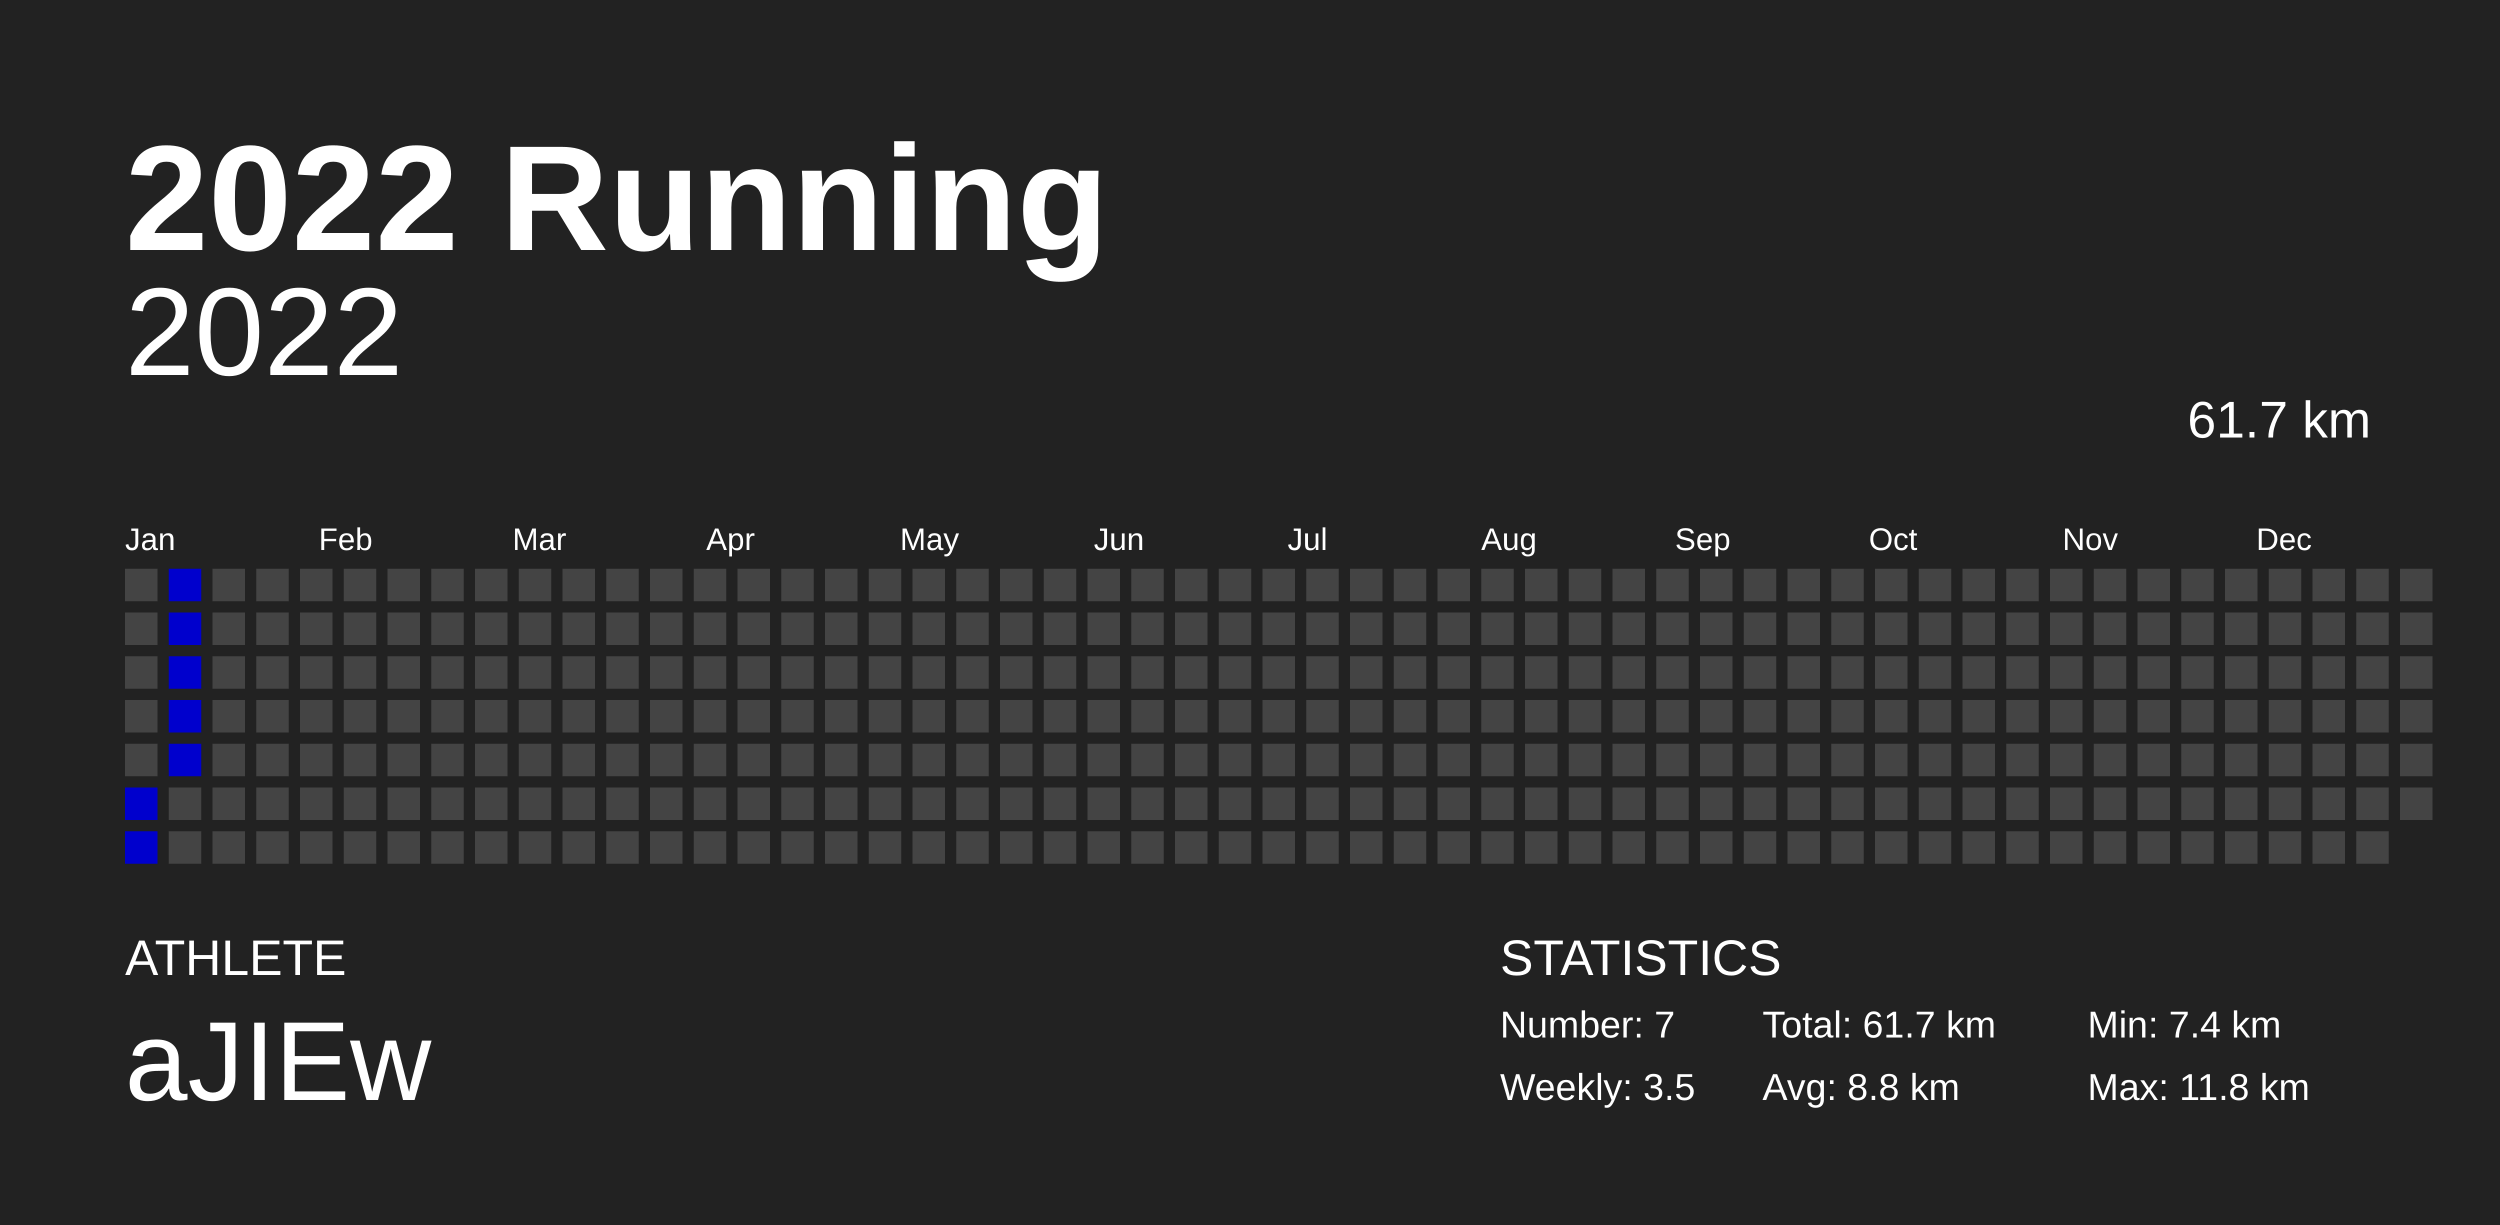
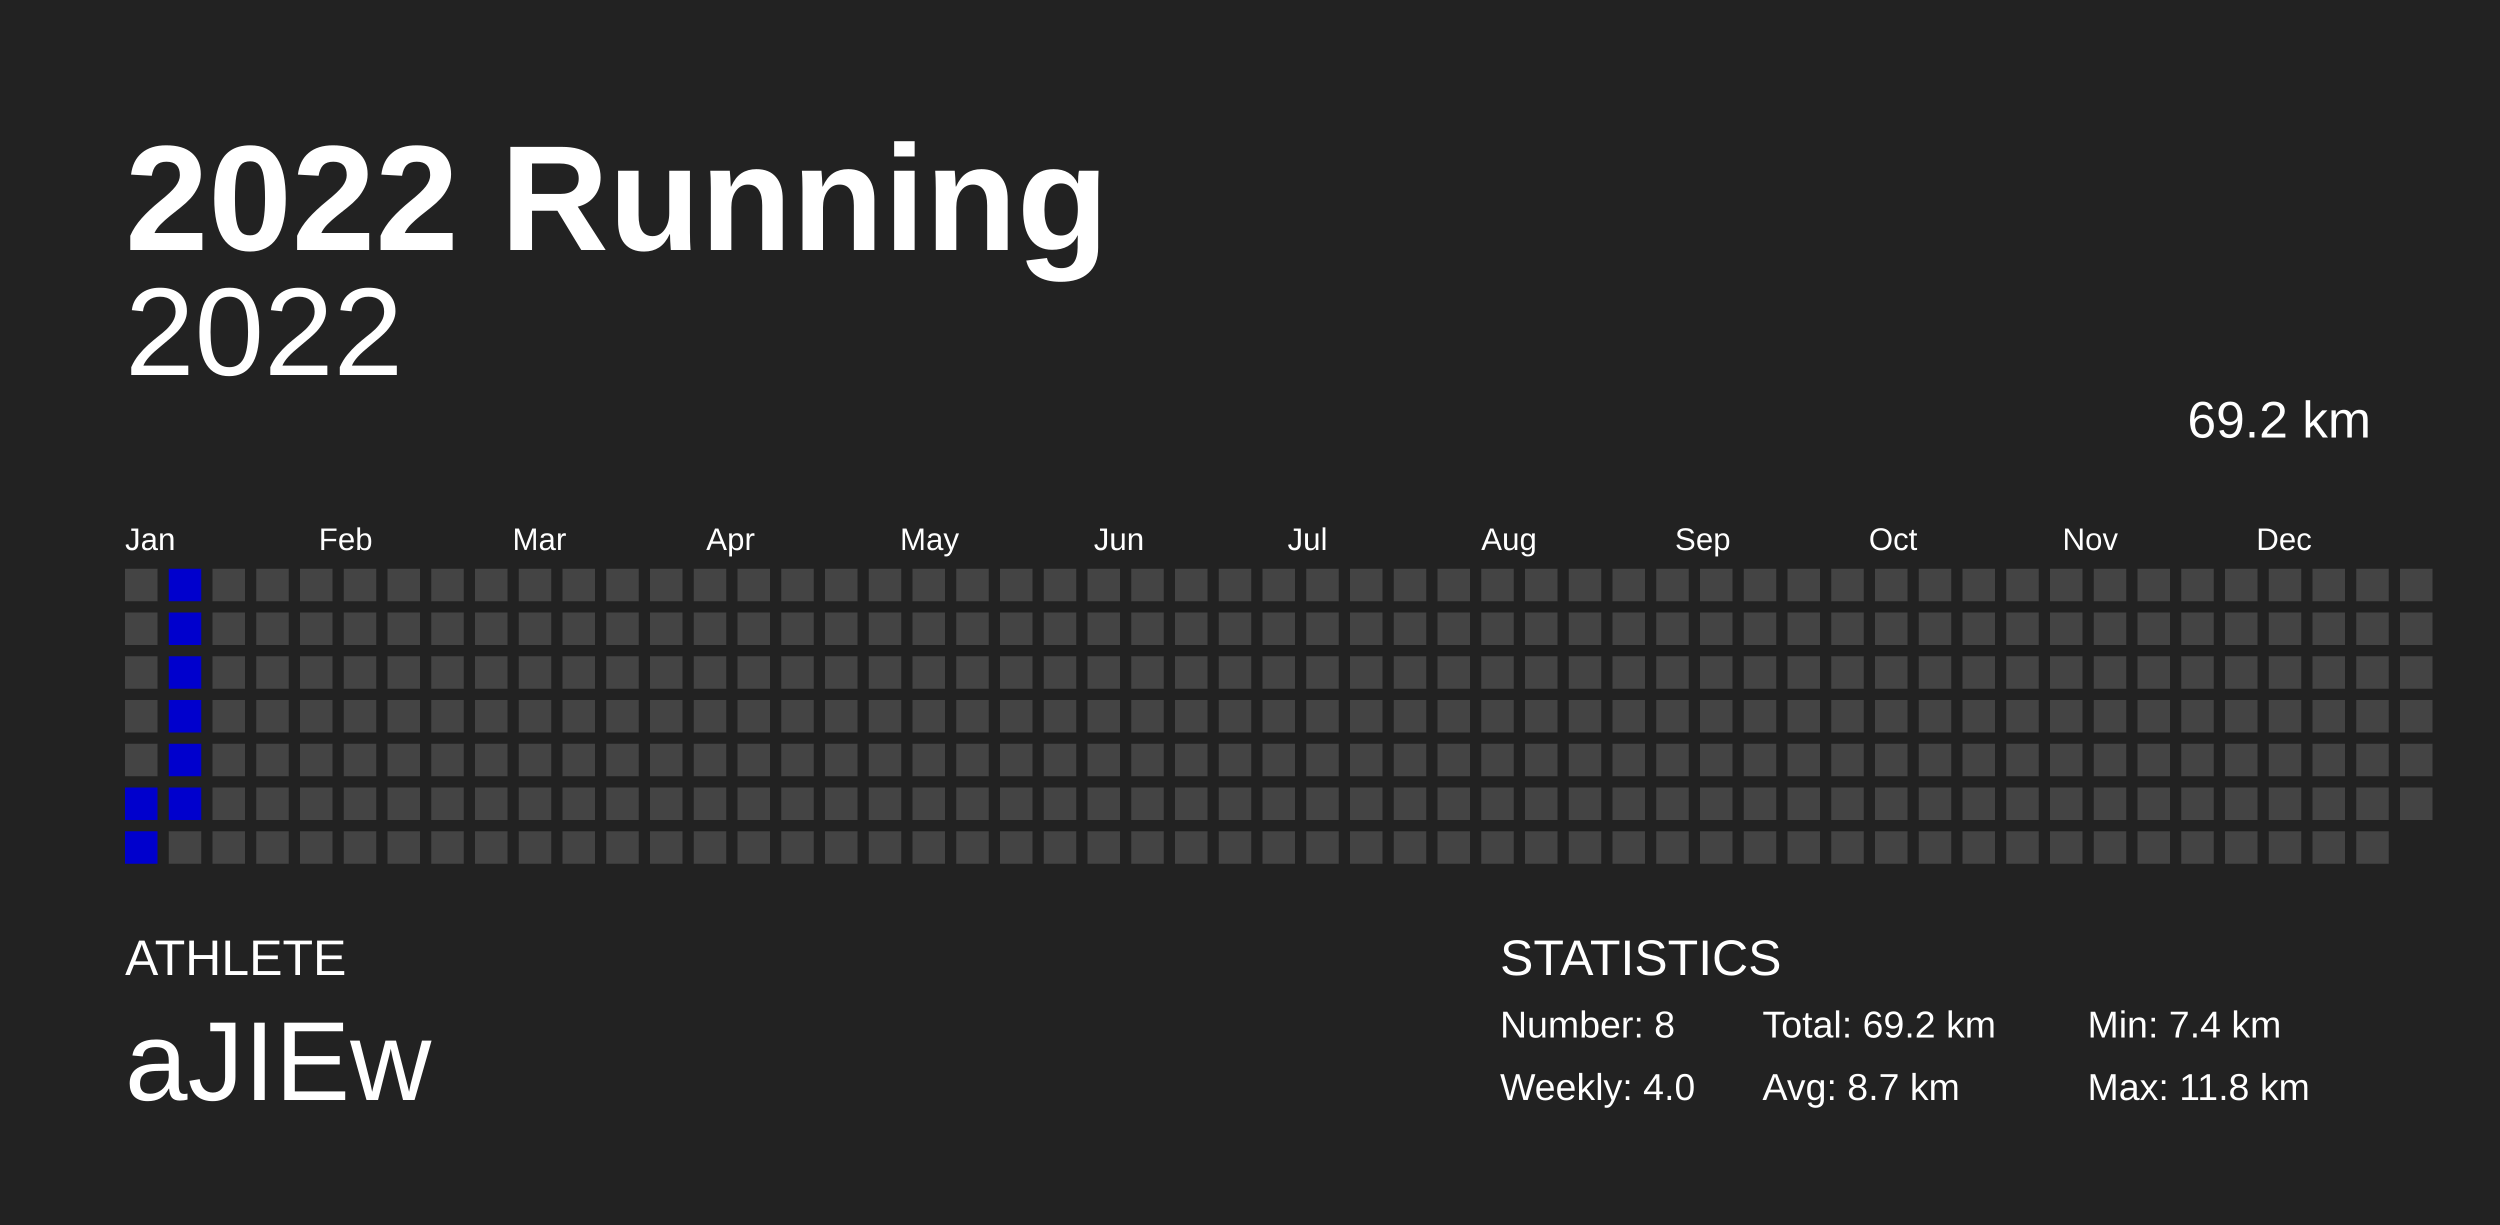
<svg xmlns="http://www.w3.org/2000/svg" baseProfile="full" height="98mm" version="1.1" viewBox="0,0,200,98" width="200mm">
  <defs />
  <rect fill="#222222" height="98" width="200" x="0" y="0" />
  <text fill="#FFFFFF" style="font-size:12px; font-family:Arial; font-weight:bold;" x="10" y="20">2022 Running</text>
  <text fill="#FFFFFF" style="font-size:4px; font-family:Arial" x="10" y="78">ATHLETE</text>
  <text fill="#FFFFFF" style="font-size:9px; font-family:Arial" x="10" y="88">aJIEw</text>
  <text fill="#FFFFFF" style="font-size:4px; font-family:Arial" x="120" y="78">STATISTICS</text>
-   <text fill="#FFFFFF" style="font-size:3px; font-family:Arial" x="120" y="83">Number: 7</text>
-   <text fill="#FFFFFF" style="font-size:3px; font-family:Arial" x="120" y="88">Weekly: 3.5</text>
-   <text fill="#FFFFFF" style="font-size:3px; font-family:Arial" x="141" y="83">Total: 61.7 km</text>
-   <text fill="#FFFFFF" style="font-size:3px; font-family:Arial" x="141" y="88">Avg: 8.8 km</text>
+   <text fill="#FFFFFF" style="font-size:3px; font-family:Arial" x="120" y="83">Number: 8</text>
+   <text fill="#FFFFFF" style="font-size:3px; font-family:Arial" x="120" y="88">Weekly: 4.0</text>
+   <text fill="#FFFFFF" style="font-size:3px; font-family:Arial" x="141" y="83">Total: 69.2 km</text>
+   <text fill="#FFFFFF" style="font-size:3px; font-family:Arial" x="141" y="88">Avg: 8.7 km</text>
  <text fill="#FFFFFF" style="font-size:3px; font-family:Arial" x="167" y="83">Min: 7.4 km</text>
  <text fill="#FFFFFF" style="font-size:3px; font-family:Arial" x="167" y="88">Max: 11.8 km</text>
  <text alignment-baseline="hanging" fill="#FFFFFF" style="font-size:10.0px; font-family:Arial;" x="10" y="30">2022</text>
-   <text alignment-baseline="hanging" fill="#FFFFFF" style="font-size:4.125px; font-family:Arial;" x="175" y="35">61.7 km</text>
+   <text alignment-baseline="hanging" fill="#FFFFFF" style="font-size:4.125px; font-family:Arial;" x="175" y="35">69.2 km</text>
  <text fill="#FFFFFF" style="font-size:2.5px; font-family:Arial" x="10.0" y="44">Jan</text>
  <text fill="#FFFFFF" style="font-size:2.5px; font-family:Arial" x="25.5" y="44">Feb</text>
  <text fill="#FFFFFF" style="font-size:2.5px; font-family:Arial" x="41.0" y="44">Mar</text>
  <text fill="#FFFFFF" style="font-size:2.5px; font-family:Arial" x="56.5" y="44">Apr</text>
  <text fill="#FFFFFF" style="font-size:2.5px; font-family:Arial" x="72.0" y="44">May</text>
  <text fill="#FFFFFF" style="font-size:2.5px; font-family:Arial" x="87.5" y="44">Jun</text>
  <text fill="#FFFFFF" style="font-size:2.5px; font-family:Arial" x="103.0" y="44">Jul</text>
  <text fill="#FFFFFF" style="font-size:2.5px; font-family:Arial" x="118.5" y="44">Aug</text>
  <text fill="#FFFFFF" style="font-size:2.5px; font-family:Arial" x="134.0" y="44">Sep</text>
  <text fill="#FFFFFF" style="font-size:2.5px; font-family:Arial" x="149.5" y="44">Oct</text>
  <text fill="#FFFFFF" style="font-size:2.5px; font-family:Arial" x="165.0" y="44">Nov</text>
  <text fill="#FFFFFF" style="font-size:2.5px; font-family:Arial" x="180.5" y="44">Dec</text>
  <rect fill="#444444" height="2.6" width="2.6" x="10.0" y="45.5" />
  <rect fill="#444444" height="2.6" width="2.6" x="10.0" y="49.0" />
  <rect fill="#444444" height="2.6" width="2.6" x="10.0" y="52.5" />
  <rect fill="#444444" height="2.6" width="2.6" x="10.0" y="56.0" />
  <rect fill="#444444" height="2.6" width="2.6" x="10.0" y="59.5" />
  <rect fill="mediumblue" height="2.6" width="2.6" x="10.0" y="63.0" />
  <rect fill="mediumblue" height="2.6" width="2.6" x="10.0" y="66.5" />
  <rect fill="mediumblue" height="2.6" width="2.6" x="13.5" y="45.5" />
  <rect fill="mediumblue" height="2.6" width="2.6" x="13.5" y="49.0" />
  <rect fill="mediumblue" height="2.6" width="2.6" x="13.5" y="52.5" />
  <rect fill="mediumblue" height="2.6" width="2.6" x="13.5" y="56.0" />
  <rect fill="mediumblue" height="2.6" width="2.6" x="13.5" y="59.5" />
-   <rect fill="#444444" height="2.6" width="2.6" x="13.5" y="63.0" />
+   <rect fill="mediumblue" height="2.6" width="2.6" x="13.5" y="63.0" />
  <rect fill="#444444" height="2.6" width="2.6" x="13.5" y="66.5" />
  <rect fill="#444444" height="2.6" width="2.6" x="17.0" y="45.5" />
  <rect fill="#444444" height="2.6" width="2.6" x="17.0" y="49.0" />
  <rect fill="#444444" height="2.6" width="2.6" x="17.0" y="52.5" />
  <rect fill="#444444" height="2.6" width="2.6" x="17.0" y="56.0" />
  <rect fill="#444444" height="2.6" width="2.6" x="17.0" y="59.5" />
  <rect fill="#444444" height="2.6" width="2.6" x="17.0" y="63.0" />
  <rect fill="#444444" height="2.6" width="2.6" x="17.0" y="66.5" />
  <rect fill="#444444" height="2.6" width="2.6" x="20.5" y="45.5" />
  <rect fill="#444444" height="2.6" width="2.6" x="20.5" y="49.0" />
  <rect fill="#444444" height="2.6" width="2.6" x="20.5" y="52.5" />
  <rect fill="#444444" height="2.6" width="2.6" x="20.5" y="56.0" />
  <rect fill="#444444" height="2.6" width="2.6" x="20.5" y="59.5" />
  <rect fill="#444444" height="2.6" width="2.6" x="20.5" y="63.0" />
  <rect fill="#444444" height="2.6" width="2.6" x="20.5" y="66.5" />
  <rect fill="#444444" height="2.6" width="2.6" x="24.0" y="45.5" />
  <rect fill="#444444" height="2.6" width="2.6" x="24.0" y="49.0" />
  <rect fill="#444444" height="2.6" width="2.6" x="24.0" y="52.5" />
  <rect fill="#444444" height="2.6" width="2.6" x="24.0" y="56.0" />
  <rect fill="#444444" height="2.6" width="2.6" x="24.0" y="59.5" />
  <rect fill="#444444" height="2.6" width="2.6" x="24.0" y="63.0" />
  <rect fill="#444444" height="2.6" width="2.6" x="24.0" y="66.5" />
  <rect fill="#444444" height="2.6" width="2.6" x="27.5" y="45.5" />
  <rect fill="#444444" height="2.6" width="2.6" x="27.5" y="49.0" />
  <rect fill="#444444" height="2.6" width="2.6" x="27.5" y="52.5" />
  <rect fill="#444444" height="2.6" width="2.6" x="27.5" y="56.0" />
  <rect fill="#444444" height="2.6" width="2.6" x="27.5" y="59.5" />
  <rect fill="#444444" height="2.6" width="2.6" x="27.5" y="63.0" />
  <rect fill="#444444" height="2.6" width="2.6" x="27.5" y="66.5" />
  <rect fill="#444444" height="2.6" width="2.6" x="31.0" y="45.5" />
  <rect fill="#444444" height="2.6" width="2.6" x="31.0" y="49.0" />
  <rect fill="#444444" height="2.6" width="2.6" x="31.0" y="52.5" />
  <rect fill="#444444" height="2.6" width="2.6" x="31.0" y="56.0" />
  <rect fill="#444444" height="2.6" width="2.6" x="31.0" y="59.5" />
  <rect fill="#444444" height="2.6" width="2.6" x="31.0" y="63.0" />
  <rect fill="#444444" height="2.6" width="2.6" x="31.0" y="66.5" />
  <rect fill="#444444" height="2.6" width="2.6" x="34.5" y="45.5" />
  <rect fill="#444444" height="2.6" width="2.6" x="34.5" y="49.0" />
  <rect fill="#444444" height="2.6" width="2.6" x="34.5" y="52.5" />
  <rect fill="#444444" height="2.6" width="2.6" x="34.5" y="56.0" />
  <rect fill="#444444" height="2.6" width="2.6" x="34.5" y="59.5" />
  <rect fill="#444444" height="2.6" width="2.6" x="34.5" y="63.0" />
  <rect fill="#444444" height="2.6" width="2.6" x="34.5" y="66.5" />
  <rect fill="#444444" height="2.6" width="2.6" x="38.0" y="45.5" />
  <rect fill="#444444" height="2.6" width="2.6" x="38.0" y="49.0" />
  <rect fill="#444444" height="2.6" width="2.6" x="38.0" y="52.5" />
  <rect fill="#444444" height="2.6" width="2.6" x="38.0" y="56.0" />
  <rect fill="#444444" height="2.6" width="2.6" x="38.0" y="59.5" />
  <rect fill="#444444" height="2.6" width="2.6" x="38.0" y="63.0" />
  <rect fill="#444444" height="2.6" width="2.6" x="38.0" y="66.5" />
  <rect fill="#444444" height="2.6" width="2.6" x="41.5" y="45.5" />
  <rect fill="#444444" height="2.6" width="2.6" x="41.5" y="49.0" />
  <rect fill="#444444" height="2.6" width="2.6" x="41.5" y="52.5" />
  <rect fill="#444444" height="2.6" width="2.6" x="41.5" y="56.0" />
  <rect fill="#444444" height="2.6" width="2.6" x="41.5" y="59.5" />
  <rect fill="#444444" height="2.6" width="2.6" x="41.5" y="63.0" />
  <rect fill="#444444" height="2.6" width="2.6" x="41.5" y="66.5" />
  <rect fill="#444444" height="2.6" width="2.6" x="45.0" y="45.5" />
  <rect fill="#444444" height="2.6" width="2.6" x="45.0" y="49.0" />
  <rect fill="#444444" height="2.6" width="2.6" x="45.0" y="52.5" />
  <rect fill="#444444" height="2.6" width="2.6" x="45.0" y="56.0" />
  <rect fill="#444444" height="2.6" width="2.6" x="45.0" y="59.5" />
  <rect fill="#444444" height="2.6" width="2.6" x="45.0" y="63.0" />
  <rect fill="#444444" height="2.6" width="2.6" x="45.0" y="66.5" />
  <rect fill="#444444" height="2.6" width="2.6" x="48.5" y="45.5" />
  <rect fill="#444444" height="2.6" width="2.6" x="48.5" y="49.0" />
  <rect fill="#444444" height="2.6" width="2.6" x="48.5" y="52.5" />
  <rect fill="#444444" height="2.6" width="2.6" x="48.5" y="56.0" />
  <rect fill="#444444" height="2.6" width="2.6" x="48.5" y="59.5" />
  <rect fill="#444444" height="2.6" width="2.6" x="48.5" y="63.0" />
  <rect fill="#444444" height="2.6" width="2.6" x="48.5" y="66.5" />
  <rect fill="#444444" height="2.6" width="2.6" x="52.0" y="45.5" />
  <rect fill="#444444" height="2.6" width="2.6" x="52.0" y="49.0" />
  <rect fill="#444444" height="2.6" width="2.6" x="52.0" y="52.5" />
  <rect fill="#444444" height="2.6" width="2.6" x="52.0" y="56.0" />
  <rect fill="#444444" height="2.6" width="2.6" x="52.0" y="59.5" />
  <rect fill="#444444" height="2.6" width="2.6" x="52.0" y="63.0" />
  <rect fill="#444444" height="2.6" width="2.6" x="52.0" y="66.5" />
  <rect fill="#444444" height="2.6" width="2.6" x="55.5" y="45.5" />
  <rect fill="#444444" height="2.6" width="2.6" x="55.5" y="49.0" />
  <rect fill="#444444" height="2.6" width="2.6" x="55.5" y="52.5" />
  <rect fill="#444444" height="2.6" width="2.6" x="55.5" y="56.0" />
  <rect fill="#444444" height="2.6" width="2.6" x="55.5" y="59.5" />
  <rect fill="#444444" height="2.6" width="2.6" x="55.5" y="63.0" />
  <rect fill="#444444" height="2.6" width="2.6" x="55.5" y="66.5" />
  <rect fill="#444444" height="2.6" width="2.6" x="59.0" y="45.5" />
  <rect fill="#444444" height="2.6" width="2.6" x="59.0" y="49.0" />
  <rect fill="#444444" height="2.6" width="2.6" x="59.0" y="52.5" />
  <rect fill="#444444" height="2.6" width="2.6" x="59.0" y="56.0" />
  <rect fill="#444444" height="2.6" width="2.6" x="59.0" y="59.5" />
  <rect fill="#444444" height="2.6" width="2.6" x="59.0" y="63.0" />
  <rect fill="#444444" height="2.6" width="2.6" x="59.0" y="66.5" />
  <rect fill="#444444" height="2.6" width="2.6" x="62.5" y="45.5" />
  <rect fill="#444444" height="2.6" width="2.6" x="62.5" y="49.0" />
  <rect fill="#444444" height="2.6" width="2.6" x="62.5" y="52.5" />
  <rect fill="#444444" height="2.6" width="2.6" x="62.5" y="56.0" />
  <rect fill="#444444" height="2.6" width="2.6" x="62.5" y="59.5" />
  <rect fill="#444444" height="2.6" width="2.6" x="62.5" y="63.0" />
  <rect fill="#444444" height="2.6" width="2.6" x="62.5" y="66.5" />
  <rect fill="#444444" height="2.6" width="2.6" x="66.0" y="45.5" />
  <rect fill="#444444" height="2.6" width="2.6" x="66.0" y="49.0" />
  <rect fill="#444444" height="2.6" width="2.6" x="66.0" y="52.5" />
  <rect fill="#444444" height="2.6" width="2.6" x="66.0" y="56.0" />
  <rect fill="#444444" height="2.6" width="2.6" x="66.0" y="59.5" />
  <rect fill="#444444" height="2.6" width="2.6" x="66.0" y="63.0" />
  <rect fill="#444444" height="2.6" width="2.6" x="66.0" y="66.5" />
  <rect fill="#444444" height="2.6" width="2.6" x="69.5" y="45.5" />
  <rect fill="#444444" height="2.6" width="2.6" x="69.5" y="49.0" />
  <rect fill="#444444" height="2.6" width="2.6" x="69.5" y="52.5" />
  <rect fill="#444444" height="2.6" width="2.6" x="69.5" y="56.0" />
  <rect fill="#444444" height="2.6" width="2.6" x="69.5" y="59.5" />
  <rect fill="#444444" height="2.6" width="2.6" x="69.5" y="63.0" />
  <rect fill="#444444" height="2.6" width="2.6" x="69.5" y="66.5" />
  <rect fill="#444444" height="2.6" width="2.6" x="73.0" y="45.5" />
  <rect fill="#444444" height="2.6" width="2.6" x="73.0" y="49.0" />
  <rect fill="#444444" height="2.6" width="2.6" x="73.0" y="52.5" />
  <rect fill="#444444" height="2.6" width="2.6" x="73.0" y="56.0" />
  <rect fill="#444444" height="2.6" width="2.6" x="73.0" y="59.5" />
  <rect fill="#444444" height="2.6" width="2.6" x="73.0" y="63.0" />
  <rect fill="#444444" height="2.6" width="2.6" x="73.0" y="66.5" />
  <rect fill="#444444" height="2.6" width="2.6" x="76.5" y="45.5" />
  <rect fill="#444444" height="2.6" width="2.6" x="76.5" y="49.0" />
  <rect fill="#444444" height="2.6" width="2.6" x="76.5" y="52.5" />
  <rect fill="#444444" height="2.6" width="2.6" x="76.5" y="56.0" />
  <rect fill="#444444" height="2.6" width="2.6" x="76.5" y="59.5" />
  <rect fill="#444444" height="2.6" width="2.6" x="76.5" y="63.0" />
  <rect fill="#444444" height="2.6" width="2.6" x="76.5" y="66.5" />
  <rect fill="#444444" height="2.6" width="2.6" x="80.0" y="45.5" />
  <rect fill="#444444" height="2.6" width="2.6" x="80.0" y="49.0" />
  <rect fill="#444444" height="2.6" width="2.6" x="80.0" y="52.5" />
  <rect fill="#444444" height="2.6" width="2.6" x="80.0" y="56.0" />
  <rect fill="#444444" height="2.6" width="2.6" x="80.0" y="59.5" />
  <rect fill="#444444" height="2.6" width="2.6" x="80.0" y="63.0" />
  <rect fill="#444444" height="2.6" width="2.6" x="80.0" y="66.5" />
  <rect fill="#444444" height="2.6" width="2.6" x="83.5" y="45.5" />
  <rect fill="#444444" height="2.6" width="2.6" x="83.5" y="49.0" />
  <rect fill="#444444" height="2.6" width="2.6" x="83.5" y="52.5" />
  <rect fill="#444444" height="2.6" width="2.6" x="83.5" y="56.0" />
  <rect fill="#444444" height="2.6" width="2.6" x="83.5" y="59.5" />
  <rect fill="#444444" height="2.6" width="2.6" x="83.5" y="63.0" />
  <rect fill="#444444" height="2.6" width="2.6" x="83.5" y="66.5" />
  <rect fill="#444444" height="2.6" width="2.6" x="87.0" y="45.5" />
  <rect fill="#444444" height="2.6" width="2.6" x="87.0" y="49.0" />
  <rect fill="#444444" height="2.6" width="2.6" x="87.0" y="52.5" />
  <rect fill="#444444" height="2.6" width="2.6" x="87.0" y="56.0" />
  <rect fill="#444444" height="2.6" width="2.6" x="87.0" y="59.5" />
  <rect fill="#444444" height="2.6" width="2.6" x="87.0" y="63.0" />
  <rect fill="#444444" height="2.6" width="2.6" x="87.0" y="66.5" />
  <rect fill="#444444" height="2.6" width="2.6" x="90.5" y="45.5" />
  <rect fill="#444444" height="2.6" width="2.6" x="90.5" y="49.0" />
  <rect fill="#444444" height="2.6" width="2.6" x="90.5" y="52.5" />
  <rect fill="#444444" height="2.6" width="2.6" x="90.5" y="56.0" />
  <rect fill="#444444" height="2.6" width="2.6" x="90.5" y="59.5" />
  <rect fill="#444444" height="2.6" width="2.6" x="90.5" y="63.0" />
  <rect fill="#444444" height="2.6" width="2.6" x="90.5" y="66.5" />
  <rect fill="#444444" height="2.6" width="2.6" x="94.0" y="45.5" />
  <rect fill="#444444" height="2.6" width="2.6" x="94.0" y="49.0" />
  <rect fill="#444444" height="2.6" width="2.6" x="94.0" y="52.5" />
  <rect fill="#444444" height="2.6" width="2.6" x="94.0" y="56.0" />
  <rect fill="#444444" height="2.6" width="2.6" x="94.0" y="59.5" />
  <rect fill="#444444" height="2.6" width="2.6" x="94.0" y="63.0" />
  <rect fill="#444444" height="2.6" width="2.6" x="94.0" y="66.5" />
  <rect fill="#444444" height="2.6" width="2.6" x="97.5" y="45.5" />
  <rect fill="#444444" height="2.6" width="2.6" x="97.5" y="49.0" />
  <rect fill="#444444" height="2.6" width="2.6" x="97.5" y="52.5" />
  <rect fill="#444444" height="2.6" width="2.6" x="97.5" y="56.0" />
  <rect fill="#444444" height="2.6" width="2.6" x="97.5" y="59.5" />
  <rect fill="#444444" height="2.6" width="2.6" x="97.5" y="63.0" />
  <rect fill="#444444" height="2.6" width="2.6" x="97.5" y="66.5" />
  <rect fill="#444444" height="2.6" width="2.6" x="101.0" y="45.5" />
  <rect fill="#444444" height="2.6" width="2.6" x="101.0" y="49.0" />
  <rect fill="#444444" height="2.6" width="2.6" x="101.0" y="52.5" />
  <rect fill="#444444" height="2.6" width="2.6" x="101.0" y="56.0" />
  <rect fill="#444444" height="2.6" width="2.6" x="101.0" y="59.5" />
  <rect fill="#444444" height="2.6" width="2.6" x="101.0" y="63.0" />
  <rect fill="#444444" height="2.6" width="2.6" x="101.0" y="66.5" />
  <rect fill="#444444" height="2.6" width="2.6" x="104.5" y="45.5" />
  <rect fill="#444444" height="2.6" width="2.6" x="104.5" y="49.0" />
  <rect fill="#444444" height="2.6" width="2.6" x="104.5" y="52.5" />
  <rect fill="#444444" height="2.6" width="2.6" x="104.5" y="56.0" />
  <rect fill="#444444" height="2.6" width="2.6" x="104.5" y="59.5" />
  <rect fill="#444444" height="2.6" width="2.6" x="104.5" y="63.0" />
  <rect fill="#444444" height="2.6" width="2.6" x="104.5" y="66.5" />
  <rect fill="#444444" height="2.6" width="2.6" x="108.0" y="45.5" />
  <rect fill="#444444" height="2.6" width="2.6" x="108.0" y="49.0" />
  <rect fill="#444444" height="2.6" width="2.6" x="108.0" y="52.5" />
  <rect fill="#444444" height="2.6" width="2.6" x="108.0" y="56.0" />
  <rect fill="#444444" height="2.6" width="2.6" x="108.0" y="59.5" />
  <rect fill="#444444" height="2.6" width="2.6" x="108.0" y="63.0" />
  <rect fill="#444444" height="2.6" width="2.6" x="108.0" y="66.5" />
  <rect fill="#444444" height="2.6" width="2.6" x="111.5" y="45.5" />
  <rect fill="#444444" height="2.6" width="2.6" x="111.5" y="49.0" />
  <rect fill="#444444" height="2.6" width="2.6" x="111.5" y="52.5" />
  <rect fill="#444444" height="2.6" width="2.6" x="111.5" y="56.0" />
  <rect fill="#444444" height="2.6" width="2.6" x="111.5" y="59.5" />
  <rect fill="#444444" height="2.6" width="2.6" x="111.5" y="63.0" />
  <rect fill="#444444" height="2.6" width="2.6" x="111.5" y="66.5" />
  <rect fill="#444444" height="2.6" width="2.6" x="115.0" y="45.5" />
  <rect fill="#444444" height="2.6" width="2.6" x="115.0" y="49.0" />
  <rect fill="#444444" height="2.6" width="2.6" x="115.0" y="52.5" />
  <rect fill="#444444" height="2.6" width="2.6" x="115.0" y="56.0" />
  <rect fill="#444444" height="2.6" width="2.6" x="115.0" y="59.5" />
  <rect fill="#444444" height="2.6" width="2.6" x="115.0" y="63.0" />
  <rect fill="#444444" height="2.6" width="2.6" x="115.0" y="66.5" />
  <rect fill="#444444" height="2.6" width="2.6" x="118.5" y="45.5" />
  <rect fill="#444444" height="2.6" width="2.6" x="118.5" y="49.0" />
  <rect fill="#444444" height="2.6" width="2.6" x="118.5" y="52.5" />
  <rect fill="#444444" height="2.6" width="2.6" x="118.5" y="56.0" />
  <rect fill="#444444" height="2.6" width="2.6" x="118.5" y="59.5" />
  <rect fill="#444444" height="2.6" width="2.6" x="118.5" y="63.0" />
  <rect fill="#444444" height="2.6" width="2.6" x="118.5" y="66.5" />
  <rect fill="#444444" height="2.6" width="2.6" x="122.0" y="45.5" />
  <rect fill="#444444" height="2.6" width="2.6" x="122.0" y="49.0" />
  <rect fill="#444444" height="2.6" width="2.6" x="122.0" y="52.5" />
  <rect fill="#444444" height="2.6" width="2.6" x="122.0" y="56.0" />
  <rect fill="#444444" height="2.6" width="2.6" x="122.0" y="59.5" />
  <rect fill="#444444" height="2.6" width="2.6" x="122.0" y="63.0" />
  <rect fill="#444444" height="2.6" width="2.6" x="122.0" y="66.5" />
  <rect fill="#444444" height="2.6" width="2.6" x="125.5" y="45.5" />
  <rect fill="#444444" height="2.6" width="2.6" x="125.5" y="49.0" />
  <rect fill="#444444" height="2.6" width="2.6" x="125.5" y="52.5" />
  <rect fill="#444444" height="2.6" width="2.6" x="125.5" y="56.0" />
  <rect fill="#444444" height="2.6" width="2.6" x="125.5" y="59.5" />
  <rect fill="#444444" height="2.6" width="2.6" x="125.5" y="63.0" />
  <rect fill="#444444" height="2.6" width="2.6" x="125.5" y="66.5" />
  <rect fill="#444444" height="2.6" width="2.6" x="129.0" y="45.5" />
  <rect fill="#444444" height="2.6" width="2.6" x="129.0" y="49.0" />
  <rect fill="#444444" height="2.6" width="2.6" x="129.0" y="52.5" />
  <rect fill="#444444" height="2.6" width="2.6" x="129.0" y="56.0" />
  <rect fill="#444444" height="2.6" width="2.6" x="129.0" y="59.5" />
  <rect fill="#444444" height="2.6" width="2.6" x="129.0" y="63.0" />
  <rect fill="#444444" height="2.6" width="2.6" x="129.0" y="66.5" />
  <rect fill="#444444" height="2.6" width="2.6" x="132.5" y="45.5" />
  <rect fill="#444444" height="2.6" width="2.6" x="132.5" y="49.0" />
  <rect fill="#444444" height="2.6" width="2.6" x="132.5" y="52.5" />
  <rect fill="#444444" height="2.6" width="2.6" x="132.5" y="56.0" />
  <rect fill="#444444" height="2.6" width="2.6" x="132.5" y="59.5" />
  <rect fill="#444444" height="2.6" width="2.6" x="132.5" y="63.0" />
  <rect fill="#444444" height="2.6" width="2.6" x="132.5" y="66.5" />
  <rect fill="#444444" height="2.6" width="2.6" x="136.0" y="45.5" />
  <rect fill="#444444" height="2.6" width="2.6" x="136.0" y="49.0" />
  <rect fill="#444444" height="2.6" width="2.6" x="136.0" y="52.5" />
  <rect fill="#444444" height="2.6" width="2.6" x="136.0" y="56.0" />
  <rect fill="#444444" height="2.6" width="2.6" x="136.0" y="59.5" />
  <rect fill="#444444" height="2.6" width="2.6" x="136.0" y="63.0" />
  <rect fill="#444444" height="2.6" width="2.6" x="136.0" y="66.5" />
  <rect fill="#444444" height="2.6" width="2.6" x="139.5" y="45.5" />
  <rect fill="#444444" height="2.6" width="2.6" x="139.5" y="49.0" />
  <rect fill="#444444" height="2.6" width="2.6" x="139.5" y="52.5" />
  <rect fill="#444444" height="2.6" width="2.6" x="139.5" y="56.0" />
  <rect fill="#444444" height="2.6" width="2.6" x="139.5" y="59.5" />
  <rect fill="#444444" height="2.6" width="2.6" x="139.5" y="63.0" />
  <rect fill="#444444" height="2.6" width="2.6" x="139.5" y="66.5" />
  <rect fill="#444444" height="2.6" width="2.6" x="143.0" y="45.5" />
  <rect fill="#444444" height="2.6" width="2.6" x="143.0" y="49.0" />
  <rect fill="#444444" height="2.6" width="2.6" x="143.0" y="52.5" />
  <rect fill="#444444" height="2.6" width="2.6" x="143.0" y="56.0" />
  <rect fill="#444444" height="2.6" width="2.6" x="143.0" y="59.5" />
  <rect fill="#444444" height="2.6" width="2.6" x="143.0" y="63.0" />
  <rect fill="#444444" height="2.6" width="2.6" x="143.0" y="66.5" />
  <rect fill="#444444" height="2.6" width="2.6" x="146.5" y="45.5" />
  <rect fill="#444444" height="2.6" width="2.6" x="146.5" y="49.0" />
  <rect fill="#444444" height="2.6" width="2.6" x="146.5" y="52.5" />
  <rect fill="#444444" height="2.6" width="2.6" x="146.5" y="56.0" />
  <rect fill="#444444" height="2.6" width="2.6" x="146.5" y="59.5" />
  <rect fill="#444444" height="2.6" width="2.6" x="146.5" y="63.0" />
  <rect fill="#444444" height="2.6" width="2.6" x="146.5" y="66.5" />
  <rect fill="#444444" height="2.6" width="2.6" x="150.0" y="45.5" />
  <rect fill="#444444" height="2.6" width="2.6" x="150.0" y="49.0" />
  <rect fill="#444444" height="2.6" width="2.6" x="150.0" y="52.5" />
  <rect fill="#444444" height="2.6" width="2.6" x="150.0" y="56.0" />
  <rect fill="#444444" height="2.6" width="2.6" x="150.0" y="59.5" />
  <rect fill="#444444" height="2.6" width="2.6" x="150.0" y="63.0" />
  <rect fill="#444444" height="2.6" width="2.6" x="150.0" y="66.5" />
  <rect fill="#444444" height="2.6" width="2.6" x="153.5" y="45.5" />
  <rect fill="#444444" height="2.6" width="2.6" x="153.5" y="49.0" />
  <rect fill="#444444" height="2.6" width="2.6" x="153.5" y="52.5" />
  <rect fill="#444444" height="2.6" width="2.6" x="153.5" y="56.0" />
  <rect fill="#444444" height="2.6" width="2.6" x="153.5" y="59.5" />
  <rect fill="#444444" height="2.6" width="2.6" x="153.5" y="63.0" />
  <rect fill="#444444" height="2.6" width="2.6" x="153.5" y="66.5" />
  <rect fill="#444444" height="2.6" width="2.6" x="157.0" y="45.5" />
  <rect fill="#444444" height="2.6" width="2.6" x="157.0" y="49.0" />
  <rect fill="#444444" height="2.6" width="2.6" x="157.0" y="52.5" />
  <rect fill="#444444" height="2.6" width="2.6" x="157.0" y="56.0" />
  <rect fill="#444444" height="2.6" width="2.6" x="157.0" y="59.5" />
  <rect fill="#444444" height="2.6" width="2.6" x="157.0" y="63.0" />
  <rect fill="#444444" height="2.6" width="2.6" x="157.0" y="66.5" />
  <rect fill="#444444" height="2.6" width="2.6" x="160.5" y="45.5" />
  <rect fill="#444444" height="2.6" width="2.6" x="160.5" y="49.0" />
  <rect fill="#444444" height="2.6" width="2.6" x="160.5" y="52.5" />
  <rect fill="#444444" height="2.6" width="2.6" x="160.5" y="56.0" />
  <rect fill="#444444" height="2.6" width="2.6" x="160.5" y="59.5" />
  <rect fill="#444444" height="2.6" width="2.6" x="160.5" y="63.0" />
  <rect fill="#444444" height="2.6" width="2.6" x="160.5" y="66.5" />
  <rect fill="#444444" height="2.6" width="2.6" x="164.0" y="45.5" />
  <rect fill="#444444" height="2.6" width="2.6" x="164.0" y="49.0" />
  <rect fill="#444444" height="2.6" width="2.6" x="164.0" y="52.5" />
  <rect fill="#444444" height="2.6" width="2.6" x="164.0" y="56.0" />
  <rect fill="#444444" height="2.6" width="2.6" x="164.0" y="59.5" />
  <rect fill="#444444" height="2.6" width="2.6" x="164.0" y="63.0" />
  <rect fill="#444444" height="2.6" width="2.6" x="164.0" y="66.5" />
  <rect fill="#444444" height="2.6" width="2.6" x="167.5" y="45.5" />
  <rect fill="#444444" height="2.6" width="2.6" x="167.5" y="49.0" />
  <rect fill="#444444" height="2.6" width="2.6" x="167.5" y="52.5" />
  <rect fill="#444444" height="2.6" width="2.6" x="167.5" y="56.0" />
  <rect fill="#444444" height="2.6" width="2.6" x="167.5" y="59.5" />
  <rect fill="#444444" height="2.6" width="2.6" x="167.5" y="63.0" />
  <rect fill="#444444" height="2.6" width="2.6" x="167.5" y="66.5" />
  <rect fill="#444444" height="2.6" width="2.6" x="171.0" y="45.5" />
  <rect fill="#444444" height="2.6" width="2.6" x="171.0" y="49.0" />
  <rect fill="#444444" height="2.6" width="2.6" x="171.0" y="52.5" />
  <rect fill="#444444" height="2.6" width="2.6" x="171.0" y="56.0" />
  <rect fill="#444444" height="2.6" width="2.6" x="171.0" y="59.5" />
  <rect fill="#444444" height="2.6" width="2.6" x="171.0" y="63.0" />
  <rect fill="#444444" height="2.6" width="2.6" x="171.0" y="66.5" />
  <rect fill="#444444" height="2.6" width="2.6" x="174.5" y="45.5" />
  <rect fill="#444444" height="2.6" width="2.6" x="174.5" y="49.0" />
  <rect fill="#444444" height="2.6" width="2.6" x="174.5" y="52.5" />
  <rect fill="#444444" height="2.6" width="2.6" x="174.5" y="56.0" />
  <rect fill="#444444" height="2.6" width="2.6" x="174.5" y="59.5" />
  <rect fill="#444444" height="2.6" width="2.6" x="174.5" y="63.0" />
  <rect fill="#444444" height="2.6" width="2.6" x="174.5" y="66.5" />
  <rect fill="#444444" height="2.6" width="2.6" x="178.0" y="45.5" />
  <rect fill="#444444" height="2.6" width="2.6" x="178.0" y="49.0" />
  <rect fill="#444444" height="2.6" width="2.6" x="178.0" y="52.5" />
  <rect fill="#444444" height="2.6" width="2.6" x="178.0" y="56.0" />
  <rect fill="#444444" height="2.6" width="2.6" x="178.0" y="59.5" />
  <rect fill="#444444" height="2.6" width="2.6" x="178.0" y="63.0" />
  <rect fill="#444444" height="2.6" width="2.6" x="178.0" y="66.5" />
  <rect fill="#444444" height="2.6" width="2.6" x="181.5" y="45.5" />
  <rect fill="#444444" height="2.6" width="2.6" x="181.5" y="49.0" />
  <rect fill="#444444" height="2.6" width="2.6" x="181.5" y="52.5" />
  <rect fill="#444444" height="2.6" width="2.6" x="181.5" y="56.0" />
  <rect fill="#444444" height="2.6" width="2.6" x="181.5" y="59.5" />
  <rect fill="#444444" height="2.6" width="2.6" x="181.5" y="63.0" />
  <rect fill="#444444" height="2.6" width="2.6" x="181.5" y="66.5" />
  <rect fill="#444444" height="2.6" width="2.6" x="185.0" y="45.5" />
  <rect fill="#444444" height="2.6" width="2.6" x="185.0" y="49.0" />
  <rect fill="#444444" height="2.6" width="2.6" x="185.0" y="52.5" />
  <rect fill="#444444" height="2.6" width="2.6" x="185.0" y="56.0" />
  <rect fill="#444444" height="2.6" width="2.6" x="185.0" y="59.5" />
  <rect fill="#444444" height="2.6" width="2.6" x="185.0" y="63.0" />
  <rect fill="#444444" height="2.6" width="2.6" x="185.0" y="66.5" />
  <rect fill="#444444" height="2.6" width="2.6" x="188.5" y="45.5" />
  <rect fill="#444444" height="2.6" width="2.6" x="188.5" y="49.0" />
  <rect fill="#444444" height="2.6" width="2.6" x="188.5" y="52.5" />
  <rect fill="#444444" height="2.6" width="2.6" x="188.5" y="56.0" />
  <rect fill="#444444" height="2.6" width="2.6" x="188.5" y="59.5" />
  <rect fill="#444444" height="2.6" width="2.6" x="188.5" y="63.0" />
  <rect fill="#444444" height="2.6" width="2.6" x="188.5" y="66.5" />
  <rect fill="#444444" height="2.6" width="2.6" x="192.0" y="45.5" />
  <rect fill="#444444" height="2.6" width="2.6" x="192.0" y="49.0" />
  <rect fill="#444444" height="2.6" width="2.6" x="192.0" y="52.5" />
  <rect fill="#444444" height="2.6" width="2.6" x="192.0" y="56.0" />
  <rect fill="#444444" height="2.6" width="2.6" x="192.0" y="59.5" />
  <rect fill="#444444" height="2.6" width="2.6" x="192.0" y="63.0" />
</svg>
